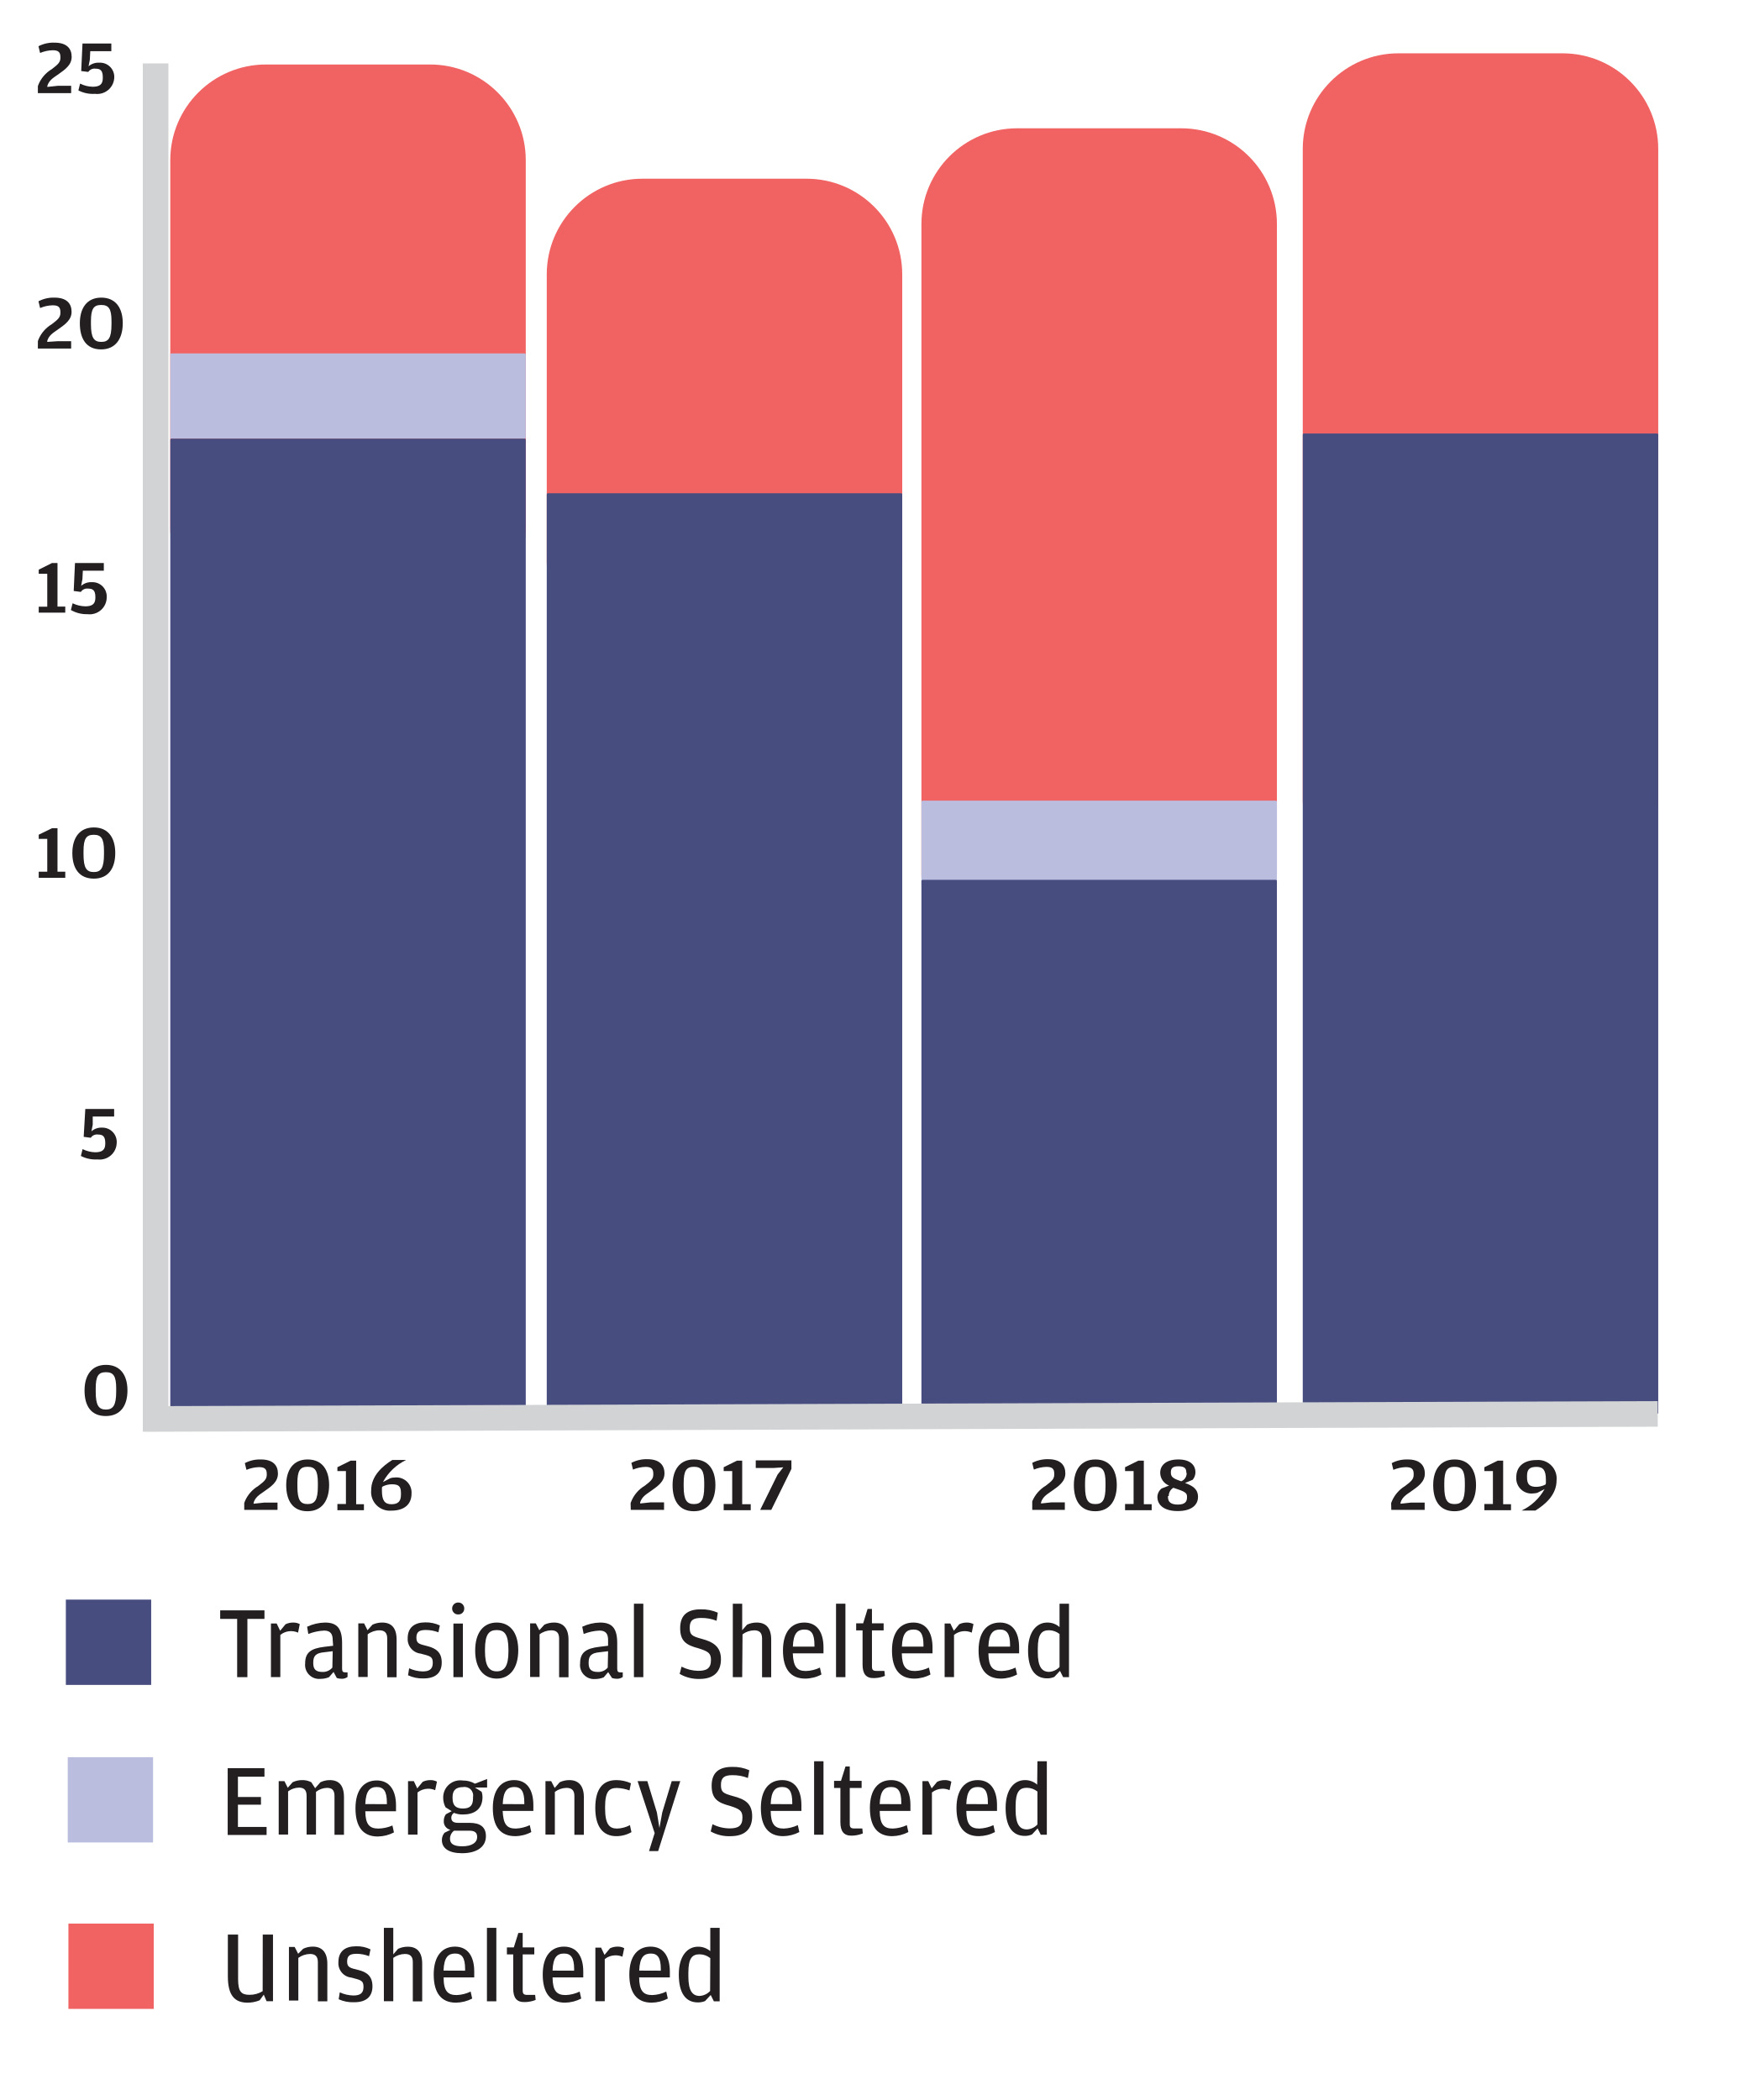
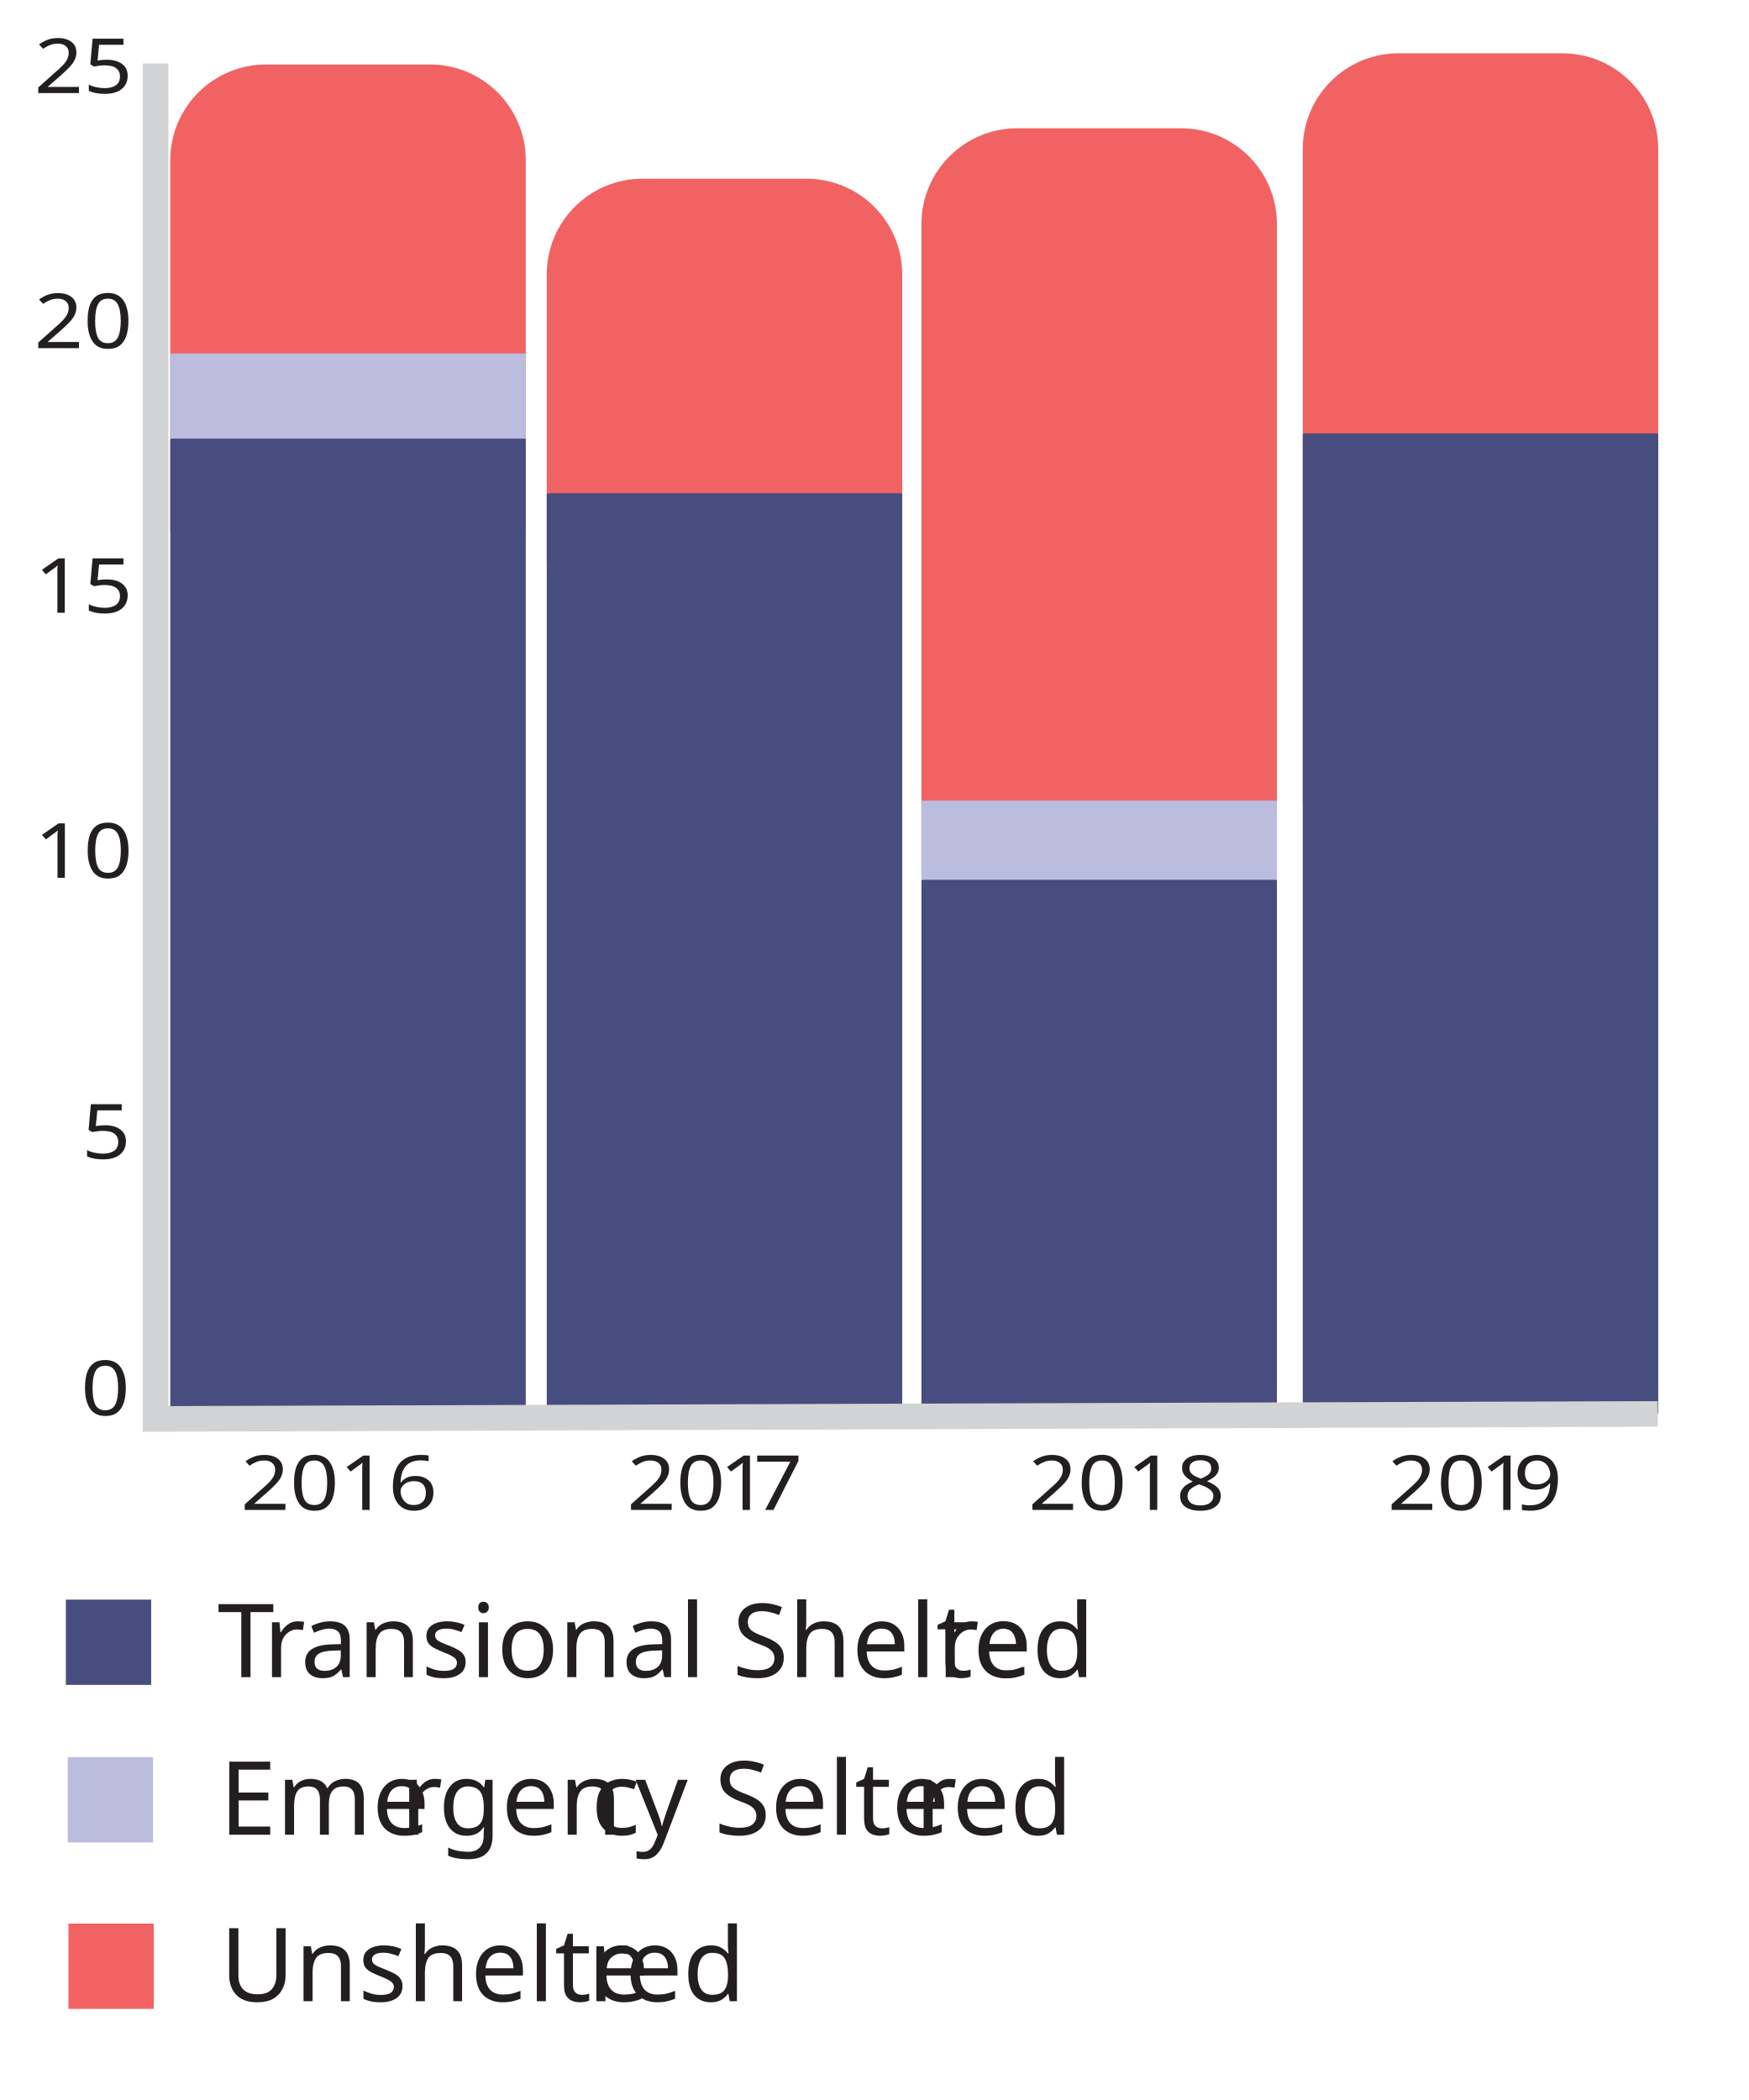
- <svg xmlns="http://www.w3.org/2000/svg" id="e3250d97-3ce9-4544-bf42-e281d875bc3b" data-name="Layer 1" viewBox="0 0 204.94 246.18">
+ <svg xmlns="http://www.w3.org/2000/svg" id="Layer_1" data-name="Layer 1" viewBox="0 0 204.94 246.18">
  <defs>
-     <style>.b4b6688f-1497-4bd4-a22e-aad5d5587f56{fill:#f16363;}.a6f3ffdb-8afa-44a0-bfca-8c2ec6eaa3f3{fill:#bbbddf;}.a0fae976-61ce-44d4-ad91-fa35dd3cdf12{fill:#484d80;}.b7af0388-695f-4e9a-bd59-a63b7f5e1c22{fill:none;stroke:#d1d3d4;stroke-miterlimit:10;stroke-width:3px;}.a412d43b-7371-4d78-bea0-be32658e9997{fill:#231f20;}</style>
+     <style>.cls-1{fill:#f16363;}.cls-2{fill:#bbbddf;}.cls-3{fill:#484d80;}.cls-4{fill:none;stroke:#d1d3d4;stroke-miterlimit:10;stroke-width:3px;}.cls-5{font-size:8.92px;font-family:Amplitude-Medium, Amplitude;font-weight:500;}.cls-5,.cls-9{fill:#231f20;}.cls-6{letter-spacing:0em;}.cls-7{letter-spacing:0em;}.cls-8{letter-spacing:-0.01em;}.cls-9{font-size:12px;font-family:Amplitude-Regular, Amplitude;}.cls-10{letter-spacing:-0.04em;}.cls-11{letter-spacing:-0.01em;}.cls-12{letter-spacing:0em;}.cls-13{letter-spacing:0.01em;}.cls-14{letter-spacing:-0.01em;}</style>
  </defs>
-   <rect class="b4b6688f-1497-4bd4-a22e-aad5d5587f56" x="19.96" y="7.56" width="41.67" height="65.51" rx="11.22" />
-   <rect class="a6f3ffdb-8afa-44a0-bfca-8c2ec6eaa3f3" x="19.96" y="41.43" width="41.67" height="10" rx="0.14" />
-   <rect class="a0fae976-61ce-44d4-ad91-fa35dd3cdf12" x="19.96" y="51.42" width="41.67" height="114.92" rx="0.14" />
-   <rect class="b4b6688f-1497-4bd4-a22e-aad5d5587f56" x="64.09" y="20.95" width="41.67" height="56.1" rx="11.22" />
-   <rect class="a0fae976-61ce-44d4-ad91-fa35dd3cdf12" x="64.09" y="57.82" width="41.67" height="108.44" rx="0.14" />
-   <rect class="b4b6688f-1497-4bd4-a22e-aad5d5587f56" x="108.01" y="15.04" width="41.67" height="98.68" rx="11.22" />
-   <rect class="a6f3ffdb-8afa-44a0-bfca-8c2ec6eaa3f3" x="108.01" y="93.86" width="41.67" height="10" rx="0.14" />
-   <rect class="a0fae976-61ce-44d4-ad91-fa35dd3cdf12" x="108.01" y="103.14" width="41.67" height="63.17" rx="0.14" />
-   <rect class="b4b6688f-1497-4bd4-a22e-aad5d5587f56" x="152.71" y="6.25" width="41.67" height="98.68" rx="11.22" transform="translate(347.09 111.18) rotate(180)" />
-   <rect class="a0fae976-61ce-44d4-ad91-fa35dd3cdf12" x="152.71" y="50.82" width="41.67" height="114.93" rx="0.14" />
-   <polyline class="b7af0388-695f-4e9a-bd59-a63b7f5e1c22" points="18.24 7.44 18.24 166.34 194.32 165.75" />
-   <path class="a412d43b-7371-4d78-bea0-be32658e9997" d="M4.44,10.11l.06-.18A3.81,3.81,0,0,1,6.08,8.1c.68-.52,1-.79,1-1.3V6.67c0-.61-.31-.78-.92-.78a4,4,0,0,0-1.46.32l-.19-.79A3.78,3.78,0,0,1,6.4,5c1.42,0,2,.69,2,1.66s-.78,1.5-1.65,2.11c-.55.38-1,.66-1.2,1.29l0,.13,1.21-.13H8.34v.86H4.44Z" />
-   <path class="a412d43b-7371-4d78-bea0-be32658e9997" d="M9.19,10.6l.2-.8a3.41,3.41,0,0,0,1.48.37c.78,0,1.18-.26,1.18-1V9.05c0-.79-.29-1-.85-1a.87.87,0,0,0-.85.38l-.83-.1L9.67,5.1h3.38V6H10.58l-.05,1-.15.77a1.76,1.76,0,0,1,1.23-.42,1.67,1.67,0,0,1,1.78,1.82A2,2,0,0,1,11.14,11,3.73,3.73,0,0,1,9.19,10.6Z" />
-   <path class="a412d43b-7371-4d78-bea0-be32658e9997" d="M4.44,40l.06-.18A3.81,3.81,0,0,1,6.08,38c.68-.52,1-.79,1-1.3v-.13c0-.62-.31-.78-.92-.78a4,4,0,0,0-1.46.32l-.19-.79a3.78,3.78,0,0,1,1.88-.43c1.42,0,2,.69,2,1.66s-.78,1.5-1.65,2.11c-.55.38-1,.66-1.2,1.29l0,.13L6.75,40H8.34v.86H4.44Z" />
-   <path class="a412d43b-7371-4d78-bea0-be32658e9997" d="M9.36,37.89c0-1.73.8-3,2.51-3s2.52,1.24,2.52,3-.8,3.07-2.54,3.07S9.36,39.7,9.36,37.89Zm3.71.14v-.39c0-1.45-.33-1.89-1.21-1.89s-1.2.45-1.2,1.91V38c0,1.62.37,2.08,1.21,2.08S13.07,39.65,13.07,38Z" />
-   <path class="a412d43b-7371-4d78-bea0-be32658e9997" d="M4.54,71.12h1V67.26h-1v-.48L6.1,66h.64v5.11h.91v.71H4.54Z" />
-   <path class="a412d43b-7371-4d78-bea0-be32658e9997" d="M8.31,71.51l.2-.79a3.61,3.61,0,0,0,1.48.36c.78,0,1.19-.25,1.19-1V70c0-.8-.29-1-.86-1a.87.87,0,0,0-.84.39l-.84-.11L8.79,66h3.38v.9H9.71l-.05,1-.15.78a1.73,1.73,0,0,1,1.22-.43A1.67,1.67,0,0,1,12.51,70,2,2,0,0,1,10.26,72,3.66,3.66,0,0,1,8.31,71.51Z" />
-   <path class="a412d43b-7371-4d78-bea0-be32658e9997" d="M4.54,102.19h1V98.34h-1v-.49l1.56-.76h.64v5.1h.91v.71H4.54Z" />
-   <path class="a412d43b-7371-4d78-bea0-be32658e9997" d="M8.48,100c0-1.73.81-3,2.52-3s2.51,1.24,2.51,3S12.72,103,11,103,8.48,101.79,8.48,100Zm3.71.14v-.39c0-1.46-.33-1.89-1.2-1.89s-1.2.45-1.2,1.91v.38c0,1.62.36,2.08,1.21,2.08S12.19,101.74,12.19,100.12Z" />
-   <path class="a412d43b-7371-4d78-bea0-be32658e9997" d="M9.48,135.51l.2-.8a3.55,3.55,0,0,0,1.47.37c.79,0,1.19-.26,1.19-1V134c0-.79-.29-1-.85-1a.87.87,0,0,0-.85.38l-.83-.11L10,130h3.38v.89H10.87l0,.95-.15.78a1.76,1.76,0,0,1,1.23-.43A1.68,1.68,0,0,1,13.68,134a2,2,0,0,1-2.25,1.92A3.75,3.75,0,0,1,9.48,135.51Z" />
-   <path class="a412d43b-7371-4d78-bea0-be32658e9997" d="M9.91,163c0-1.73.8-3,2.51-3s2.52,1.24,2.52,3S14.14,166,12.4,166,9.91,164.8,9.91,163Zm3.71.15v-.4c0-1.45-.33-1.89-1.21-1.89s-1.19.46-1.19,1.91v.39c0,1.61.36,2.08,1.2,2.08S13.62,164.74,13.62,163.13Z" />
-   <path class="a412d43b-7371-4d78-bea0-be32658e9997" d="M28.63,176.21l.06-.18a3.81,3.81,0,0,1,1.58-1.83c.68-.52,1-.79,1-1.3v-.13c0-.61-.31-.78-.92-.78a4,4,0,0,0-1.46.32l-.19-.79a3.78,3.78,0,0,1,1.88-.43c1.42,0,2,.69,2,1.66s-.77,1.5-1.65,2.11c-.55.38-1,.66-1.2,1.29l0,.13,1.21-.13h1.59V177h-3.9Z" />
-   <path class="a412d43b-7371-4d78-bea0-be32658e9997" d="M33.55,174.09c0-1.73.8-3,2.51-3s2.52,1.24,2.52,3-.8,3.07-2.54,3.07S33.55,175.9,33.55,174.09Zm3.71.15v-.4c0-1.45-.33-1.89-1.21-1.89s-1.19.46-1.19,1.91v.38c0,1.62.36,2.08,1.2,2.08S37.26,175.85,37.26,174.24Z" />
-   <path class="a412d43b-7371-4d78-bea0-be32658e9997" d="M39.55,176.31h1v-3.86h-1V172l1.55-.77h.65v5.11h.91v.7H39.55Z" />
-   <path class="a412d43b-7371-4d78-bea0-be32658e9997" d="M45.77,173.28a1.5,1.5,0,0,1,.47-.07,1.77,1.77,0,0,1,2,1.88c0,1.3-.89,2-2.37,2a2.19,2.19,0,0,1-2.36-2.4c0-1.69,1.36-2.85,2.48-3.54h1.62a6.07,6.07,0,0,0-2.72,2.59Zm-1,1.09v.4c0,1.12.33,1.57,1.11,1.57S47,176,47,175.23V175c0-.8-.31-1-1.08-1a2.39,2.39,0,0,0-1.08.27Z" />
-   <path class="a412d43b-7371-4d78-bea0-be32658e9997" d="M73.92,176.21,74,176a3.81,3.81,0,0,1,1.58-1.83c.68-.52,1-.79,1-1.3v-.13c0-.61-.31-.78-.92-.78a4,4,0,0,0-1.46.32l-.19-.79a3.78,3.78,0,0,1,1.88-.43c1.41,0,2,.69,2,1.66s-.78,1.5-1.65,2.11c-.55.38-1,.66-1.2,1.29l0,.13,1.21-.13h1.59V177h-3.9Z" />
-   <path class="a412d43b-7371-4d78-bea0-be32658e9997" d="M78.84,174.09c0-1.73.8-3,2.51-3s2.51,1.24,2.51,3-.79,3.07-2.53,3.07S78.84,175.9,78.84,174.09Zm3.71.15v-.4c0-1.45-.33-1.89-1.21-1.89s-1.2.46-1.2,1.91v.38c0,1.62.37,2.08,1.21,2.08S82.55,175.85,82.55,174.24Z" />
-   <path class="a412d43b-7371-4d78-bea0-be32658e9997" d="M84.83,176.31h1v-3.86h-1V172l1.56-.77H87v5.11H88v.7H84.83Z" />
-   <path class="a412d43b-7371-4d78-bea0-be32658e9997" d="M91.15,172.86l.67-.85-1.13.08h-2.1v-.89h4.18v1L90.41,177h-1.3Z" />
-   <path class="a412d43b-7371-4d78-bea0-be32658e9997" d="M121,176.21,121,176a3.86,3.86,0,0,1,1.58-1.83c.69-.52,1-.79,1-1.3v-.13c0-.61-.31-.78-.93-.78a4,4,0,0,0-1.46.32l-.19-.79a3.84,3.84,0,0,1,1.88-.43c1.42,0,2,.69,2,1.66s-.78,1.5-1.65,2.11c-.56.38-1,.66-1.2,1.29l0,.13,1.21-.13h1.58V177H121Z" />
-   <path class="a412d43b-7371-4d78-bea0-be32658e9997" d="M125.88,174.09c0-1.73.81-3,2.52-3s2.51,1.24,2.51,3-.79,3.07-2.53,3.07S125.88,175.9,125.88,174.09Zm3.71.15v-.4c0-1.45-.33-1.89-1.2-1.89s-1.2.46-1.2,1.91v.38c0,1.62.36,2.08,1.21,2.08S129.59,175.85,129.59,174.24Z" />
-   <path class="a412d43b-7371-4d78-bea0-be32658e9997" d="M131.88,176.31h1v-3.86h-1V172l1.56-.77h.64v5.11H135v.7h-3.12Z" />
-   <path class="a412d43b-7371-4d78-bea0-be32658e9997" d="M136,172.65c0-.86.67-1.56,2.13-1.56s2,.74,2,1.48a1.39,1.39,0,0,1-.32.9l-.9.38c.81.29,1.52.66,1.52,1.63s-.79,1.66-2.38,1.66-2.38-.71-2.38-1.65a1.29,1.29,0,0,1,.5-1l.87-.34A1.62,1.62,0,0,1,136,172.65Zm.91,2.73v.13c0,.58.37.87,1.16.87s1.07-.31,1.07-.82v-.15c0-.47-.43-.61-1.6-1A1.11,1.11,0,0,0,137,175.38Zm2.15-2.72v-.06c0-.45-.2-.71-.93-.71s-.88.28-.88.7v.06c0,.52.32.69,1.21,1A1,1,0,0,0,139.1,172.66Z" />
-   <path class="a412d43b-7371-4d78-bea0-be32658e9997" d="M163.07,176.21l.07-.18a3.84,3.84,0,0,1,1.57-1.83c.69-.52,1-.79,1-1.3v-.13c0-.61-.31-.78-.93-.78a4,4,0,0,0-1.45.32l-.19-.79a3.78,3.78,0,0,1,1.88-.43c1.41,0,2,.69,2,1.66s-.78,1.5-1.65,2.11c-.56.38-1,.66-1.2,1.29l0,.13,1.21-.13H167V177h-3.91Z" />
-   <path class="a412d43b-7371-4d78-bea0-be32658e9997" d="M168,174.09c0-1.73.8-3,2.51-3s2.51,1.24,2.51,3-.79,3.07-2.53,3.07S168,175.9,168,174.09Zm3.71.15v-.4c0-1.45-.34-1.89-1.21-1.89s-1.2.46-1.2,1.91v.38c0,1.62.36,2.08,1.21,2.08S171.71,175.85,171.71,174.24Z" />
-   <path class="a412d43b-7371-4d78-bea0-be32658e9997" d="M174,176.31h1v-3.86h-1V172l1.56-.77h.64v5.11h.92v.7H174Z" />
-   <path class="a412d43b-7371-4d78-bea0-be32658e9997" d="M180.21,175a1.87,1.87,0,0,1-.47.07,1.78,1.78,0,0,1-2-1.91c0-1.24.88-2,2.36-2a2.17,2.17,0,0,1,2.36,2.4c0,1.69-1.36,2.83-2.48,3.52h-1.62a6,6,0,0,0,2.7-2.52Zm1-1.12v-.4c0-1.13-.32-1.52-1.1-1.52S179,172.23,179,173v.21c0,.8.31,1.09,1.08,1.09a2.33,2.33,0,0,0,1.08-.27Z" />
-   <rect class="a0fae976-61ce-44d4-ad91-fa35dd3cdf12" x="7.72" y="187.52" width="10" height="10" />
-   <path class="a412d43b-7371-4d78-bea0-be32658e9997" d="M25.81,189.78v-1H31v1H29v6.83h-1.2v-6.83Z" />
-   <path class="a412d43b-7371-4d78-bea0-be32658e9997" d="M33.47,190.41a2,2,0,0,1,.88-.2,1.63,1.63,0,0,1,.79.18l-.2,1a2,2,0,0,0-2.08.27v4.94h-1.1v-6.28h.67l.41.85Z" />
-   <path class="a412d43b-7371-4d78-bea0-be32658e9997" d="M39,192.25c0-.64-.22-1.1-1-1.1a5.78,5.78,0,0,0-1.86.4L36,190.7a5.16,5.16,0,0,1,2.1-.49c1.43,0,2,.71,2,2.42v3c0,.34.12.42.39.42h.25l0,.54a1.1,1.1,0,0,1-.69.21,1.79,1.79,0,0,1-.57-.09L39.1,196l-.53.61a2.55,2.55,0,0,1-1,.2,1.64,1.64,0,0,1-1.8-1.81c0-1.28.67-1.76,2.28-1.95l1-.12Zm0,1.32-1,.12c-.91.09-1.28.37-1.28,1.19V195c0,.72.36,1,1.07,1a1.45,1.45,0,0,0,1.17-.51Z" />
-   <path class="a412d43b-7371-4d78-bea0-be32658e9997" d="M43.66,190.46a2.64,2.64,0,0,1,1.14-.25c1.06,0,1.69.6,1.69,2v4.41h-1.1v-4.55c0-.71-.36-.95-.92-.95a2.31,2.31,0,0,0-1.37.47v5H42v-6.28h.68l.4.8Z" />
-   <path class="a412d43b-7371-4d78-bea0-be32658e9997" d="M47.83,196.39l.13-.82a4,4,0,0,0,1.58.37c.77,0,1.19-.25,1.19-1s-.27-.79-1.42-1.09a1.71,1.71,0,0,1-1.52-1.81c0-1.26.82-1.85,2.06-1.85a3.79,3.79,0,0,1,1.71.36l-.17.8a4.27,4.27,0,0,0-1.46-.27c-.75,0-1.12.19-1.12.9s.35.75,1.32,1,1.65.72,1.65,1.91-.7,1.87-2.13,1.87A4,4,0,0,1,47.83,196.39Z" />
-   <path class="a412d43b-7371-4d78-bea0-be32658e9997" d="M53,188.57a.7.7,0,0,1,.72-.71.69.69,0,0,1,.7.71.68.68,0,0,1-.7.69A.69.69,0,0,1,53,188.57Zm.15,1.76h1.11v6.28H53.15Z" />
-   <path class="a412d43b-7371-4d78-bea0-be32658e9997" d="M55.7,193.5c0-2.15,1-3.29,2.53-3.29s2.52,1.14,2.52,3.25-1,3.32-2.52,3.32S55.7,195.61,55.7,193.5Zm3.9.1v-.19c0-1.83-.47-2.32-1.37-2.32s-1.38.49-1.38,2.26v.21c0,1.8.51,2.37,1.38,2.37S59.6,195.36,59.6,193.6Z" />
-   <path class="a412d43b-7371-4d78-bea0-be32658e9997" d="M63.81,190.46a2.6,2.6,0,0,1,1.14-.25c1,0,1.69.6,1.69,2v4.41h-1.1v-4.55c0-.71-.36-.95-.93-.95a2.31,2.31,0,0,0-1.36.47v5H62.14v-6.28h.67l.41.8Z" />
-   <path class="a412d43b-7371-4d78-bea0-be32658e9997" d="M71.28,192.25c0-.64-.21-1.1-1-1.1a5.67,5.67,0,0,0-1.86.4l-.17-.85a5.2,5.2,0,0,1,2.1-.49c1.44,0,2,.71,2,2.42v3c0,.34.12.42.38.42H73l0,.54a1.11,1.11,0,0,1-.7.21,1.73,1.73,0,0,1-.56-.09l-.45-.69-.52.61a2.57,2.57,0,0,1-1,.2A1.64,1.64,0,0,1,68,195c0-1.28.68-1.76,2.28-1.95l1-.12Zm0,1.32-1,.12c-.91.09-1.28.37-1.28,1.19V195c0,.72.36,1,1.07,1a1.44,1.44,0,0,0,1.17-.51Z" />
-   <path class="a412d43b-7371-4d78-bea0-be32658e9997" d="M74.31,188h1.1v8.61h-1.1Z" />
-   <path class="a412d43b-7371-4d78-bea0-be32658e9997" d="M79.67,196.23l.22-.85a4.49,4.49,0,0,0,1.94.49c1,0,1.51-.28,1.51-1.27,0-.78-.28-1-1.46-1.37-1.4-.37-2.15-.81-2.15-2.36s.87-2.21,2.41-2.21a4.66,4.66,0,0,1,2,.39L84,190a4.73,4.73,0,0,0-1.82-.33c-.94,0-1.33.29-1.33,1.13s.22,1,1.44,1.33,2.22.85,2.22,2.37-.88,2.32-2.51,2.32A4.43,4.43,0,0,1,79.67,196.23Z" />
-   <path class="a412d43b-7371-4d78-bea0-be32658e9997" d="M87,196.61h-1.1V188H87v3.11l.57-.65a2.56,2.56,0,0,1,1.13-.25c1.06,0,1.7.6,1.7,2v4.41H89.33v-4.55c0-.71-.36-.95-.92-.95a2.36,2.36,0,0,0-1.37.47Z" />
-   <path class="a412d43b-7371-4d78-bea0-be32658e9997" d="M94.47,195.89a4.08,4.08,0,0,0,1.64-.4l.18.81a4.11,4.11,0,0,1-1.89.48c-1.72,0-2.62-1.11-2.62-3.3s1-3.27,2.5-3.27,2.25,1.13,2.25,2.93v.68h-3.6C93,195.38,93.4,195.89,94.47,195.89Zm1-2.86v-.19c0-1.33-.38-1.81-1.17-1.81s-1.3.4-1.36,2Z" />
-   <path class="a412d43b-7371-4d78-bea0-be32658e9997" d="M98,188h1.1v8.61H98Z" />
-   <path class="a412d43b-7371-4d78-bea0-be32658e9997" d="M101.11,195.13v-4h-.75v-.83h.82l.52-1.69h.51v1.69h1.37v.83h-1.37v4.21c0,.42.12.54.56.54h.9l.06.58a3.45,3.45,0,0,1-1.27.26C101.51,196.75,101.11,196.22,101.11,195.13Z" />
-   <path class="a412d43b-7371-4d78-bea0-be32658e9997" d="M107.25,195.89a4.08,4.08,0,0,0,1.64-.4l.18.81a4.11,4.11,0,0,1-1.89.48c-1.72,0-2.62-1.11-2.62-3.3s1-3.27,2.5-3.27,2.25,1.13,2.25,2.93v.68h-3.6C105.74,195.38,106.18,195.89,107.25,195.89Zm1-2.86v-.19c0-1.33-.38-1.81-1.17-1.81s-1.3.4-1.36,2Z" />
-   <path class="a412d43b-7371-4d78-bea0-be32658e9997" d="M112.44,190.41a2,2,0,0,1,.88-.2,1.63,1.63,0,0,1,.79.18l-.2,1a2,2,0,0,0-2.08.27v4.94h-1.1v-6.28h.67l.41.85Z" />
-   <path class="a412d43b-7371-4d78-bea0-be32658e9997" d="M117.4,195.89a4.08,4.08,0,0,0,1.64-.4l.18.81a4.11,4.11,0,0,1-1.89.48c-1.72,0-2.62-1.11-2.62-3.3s1-3.27,2.5-3.27,2.25,1.13,2.25,2.93v.68h-3.6C115.89,195.38,116.33,195.89,117.4,195.89Zm1-2.86v-.19c0-1.33-.39-1.81-1.18-1.81s-1.3.4-1.36,2Z" />
-   <path class="a412d43b-7371-4d78-bea0-be32658e9997" d="M124.2,188h1.11v8.61h-.69l-.37-.74-.66.71a2,2,0,0,1-.84.17c-1.46,0-2.24-1.13-2.24-3.29s1-3.25,2.25-3.25a2.11,2.11,0,0,1,1.44.53Zm0,3.55a2,2,0,0,0-1.23-.44c-.84,0-1.32.42-1.32,2.15v.45c0,1.68.48,2.28,1.33,2.28a1.83,1.83,0,0,0,1.22-.57Z" />
-   <rect class="a6f3ffdb-8afa-44a0-bfca-8c2ec6eaa3f3" x="7.94" y="205.99" width="10" height="10" />
-   <path class="a412d43b-7371-4d78-bea0-be32658e9997" d="M26.69,207.28H31v1H27.89v2.38h2.7v.9h-2.7v2.61h3.36v.94H26.69Z" />
-   <path class="a412d43b-7371-4d78-bea0-be32658e9997" d="M37.56,208.93a2.51,2.51,0,0,1,1.1-.25c1.05,0,1.66.6,1.66,2v4.41H39.21v-4.55c0-.72-.32-.95-.88-.95a2.12,2.12,0,0,0-1.29.47v5h-1.1v-4.55c0-.72-.36-.95-.89-.95a2.2,2.2,0,0,0-1.28.44v5.06h-1.1V208.8h.67l.39.78.57-.65a2.48,2.48,0,0,1,1.1-.25,2.14,2.14,0,0,1,1.09.25l.45.7Z" />
-   <path class="a412d43b-7371-4d78-bea0-be32658e9997" d="M44.35,214.36A4.3,4.3,0,0,0,46,214l.18.81a4.2,4.2,0,0,1-1.9.48c-1.71,0-2.61-1.11-2.61-3.3s1-3.27,2.49-3.27,2.26,1.13,2.26,2.93v.68h-3.6C42.84,213.85,43.29,214.36,44.35,214.36Zm1-2.86v-.19c0-1.34-.39-1.82-1.18-1.82s-1.29.41-1.35,2Z" />
-   <path class="a412d43b-7371-4d78-bea0-be32658e9997" d="M49.55,208.88a2,2,0,0,1,.88-.2,1.55,1.55,0,0,1,.79.18l-.21,1a2,2,0,0,0-.87-.17,2,2,0,0,0-1.2.44v4.94H47.83V208.8h.68l.4.85Z" />
-   <path class="a412d43b-7371-4d78-bea0-be32658e9997" d="M57.1,208.55v1H55.68l.78.5a2,2,0,0,1,.1.6c0,1.55-1.09,2.06-2.29,2.06a2.68,2.68,0,0,1-1.06-.19.69.69,0,0,0-.31.57c0,.39.24.6.78.6h1.38c1.25,0,1.9.51,1.9,1.56,0,1.36-1.22,2-2.79,2s-2.37-.59-2.37-1.53a1.28,1.28,0,0,1,.31-.87l.69-.34a1,1,0,0,1-.78-1.05,1.32,1.32,0,0,1,.25-.78l.68-.36-.72-.45a2.37,2.37,0,0,1-.28-1.14,2,2,0,0,1,2.32-2,2.62,2.62,0,0,1,1.4.37Zm-4.35,7c0,.61.45.89,1.44.89,1.17,0,1.74-.48,1.74-1.05v-.07c0-.39-.19-.71-.88-.71H53.22A1.19,1.19,0,0,0,52.75,215.54Zm2.7-4.74v-.15a1,1,0,0,0-1.18-1.16c-.84,0-1.22.4-1.22,1.14v.16c0,.85.38,1.21,1.22,1.21S55.45,211.64,55.45,210.8Z" />
-   <path class="a412d43b-7371-4d78-bea0-be32658e9997" d="M60.46,214.36a4.25,4.25,0,0,0,1.64-.4l.18.81a4.11,4.11,0,0,1-1.89.48c-1.72,0-2.62-1.11-2.62-3.3s1-3.27,2.5-3.27,2.25,1.13,2.25,2.93v.68h-3.6C59,213.85,59.39,214.36,60.46,214.36Zm1-2.86v-.19c0-1.34-.38-1.82-1.17-1.82s-1.3.41-1.36,2Z" />
-   <path class="a412d43b-7371-4d78-bea0-be32658e9997" d="M65.61,208.93a2.57,2.57,0,0,1,1.14-.25c1,0,1.69.6,1.69,2v4.41H67.33v-4.55c0-.71-.36-.95-.92-.95a2.36,2.36,0,0,0-1.37.47v5h-1.1V208.8h.67l.41.8Z" />
-   <path class="a412d43b-7371-4d78-bea0-be32658e9997" d="M69.78,211.94c0-2.19.85-3.26,2.47-3.26a4.13,4.13,0,0,1,1.71.37l-.17.84a4.73,4.73,0,0,0-1.47-.29c-.91,0-1.39.4-1.39,2.21V212c0,1.85.5,2.36,1.39,2.36a3.41,3.41,0,0,0,1.52-.4l.18.82a3.56,3.56,0,0,1-1.77.47C70.66,215.25,69.78,214.12,69.78,211.94Z" />
-   <path class="a412d43b-7371-4d78-bea0-be32658e9997" d="M76.74,214.89l-2-6.09h1.14L77,212.47l.3,1.82.33-1.82,1.11-3.67h1L77.15,217H76.08Z" />
-   <path class="a412d43b-7371-4d78-bea0-be32658e9997" d="M83.31,214.7l.21-.85a4.5,4.5,0,0,0,2,.49c1,0,1.51-.28,1.51-1.27,0-.78-.29-1-1.47-1.37-1.4-.37-2.14-.81-2.14-2.36s.86-2.21,2.41-2.21a4.61,4.61,0,0,1,2,.39l-.16.91a4.82,4.82,0,0,0-1.83-.33c-.93,0-1.33.29-1.33,1.13s.22,1,1.44,1.33c1.37.36,2.22.85,2.22,2.36s-.88,2.33-2.51,2.33A4.36,4.36,0,0,1,83.31,214.7Z" />
-   <path class="a412d43b-7371-4d78-bea0-be32658e9997" d="M91.87,214.36a4.3,4.3,0,0,0,1.65-.4l.18.81a4.2,4.2,0,0,1-1.9.48c-1.71,0-2.61-1.11-2.61-3.3s1-3.27,2.49-3.27,2.26,1.13,2.26,2.93v.68h-3.6C90.36,213.85,90.81,214.36,91.87,214.36Zm1-2.86v-.19c0-1.34-.39-1.82-1.18-1.82s-1.29.41-1.35,2Z" />
-   <path class="a412d43b-7371-4d78-bea0-be32658e9997" d="M95.43,206.47h1.1v8.61h-1.1Z" />
-   <path class="a412d43b-7371-4d78-bea0-be32658e9997" d="M98.51,213.6v-4h-.74v-.83h.81l.53-1.69h.5v1.69H101v.83H99.61v4.21c0,.42.12.54.57.54h.9l.06.58a3.55,3.55,0,0,1-1.27.26C98.92,215.22,98.51,214.69,98.51,213.6Z" />
-   <path class="a412d43b-7371-4d78-bea0-be32658e9997" d="M104.65,214.36a4.3,4.3,0,0,0,1.65-.4l.18.81a4.2,4.2,0,0,1-1.9.48c-1.71,0-2.61-1.11-2.61-3.3s1-3.27,2.49-3.27,2.26,1.13,2.26,2.93v.68h-3.6C103.14,213.85,103.59,214.36,104.65,214.36Zm1-2.86v-.19c0-1.34-.39-1.82-1.18-1.82s-1.29.41-1.35,2Z" />
-   <path class="a412d43b-7371-4d78-bea0-be32658e9997" d="M109.85,208.88a2,2,0,0,1,.88-.2,1.55,1.55,0,0,1,.79.18l-.21,1a2,2,0,0,0-.87-.17,2,2,0,0,0-1.2.44v4.94h-1.11V208.8h.68l.4.85Z" />
-   <path class="a412d43b-7371-4d78-bea0-be32658e9997" d="M114.8,214.36a4.3,4.3,0,0,0,1.65-.4l.18.81a4.16,4.16,0,0,1-1.9.48c-1.71,0-2.61-1.11-2.61-3.3s1-3.27,2.49-3.27,2.26,1.13,2.26,2.93v.68h-3.6C113.29,213.85,113.74,214.36,114.8,214.36Zm1-2.86v-.19c0-1.34-.38-1.82-1.18-1.82s-1.29.41-1.35,2Z" />
-   <path class="a412d43b-7371-4d78-bea0-be32658e9997" d="M121.61,206.47h1.1v8.61H122l-.37-.74-.66.71a2,2,0,0,1-.84.17c-1.47,0-2.25-1.13-2.25-3.29s1-3.25,2.26-3.25a2.13,2.13,0,0,1,1.44.53Zm0,3.55a2,2,0,0,0-1.24-.44c-.84,0-1.32.42-1.32,2.14v.46c0,1.68.48,2.28,1.33,2.28a1.8,1.8,0,0,0,1.23-.58Z" />
-   <rect class="b4b6688f-1497-4bd4-a22e-aad5d5587f56" x="8.02" y="225.5" width="10" height="10" />
-   <path class="a412d43b-7371-4d78-bea0-be32658e9997" d="M30.8,226.79H32v7.81h-.75l-.33-.77-.48.66a3.67,3.67,0,0,1-1.42.28c-1.52,0-2.31-.86-2.31-3.08v-4.9h1.2V232c0,1.48.37,1.85,1.34,1.85a2.85,2.85,0,0,0,1.54-.43Z" />
-   <path class="a412d43b-7371-4d78-bea0-be32658e9997" d="M35.54,228.45a2.57,2.57,0,0,1,1.14-.25c1,0,1.69.6,1.69,2v4.41H37.26V230c0-.7-.36-.94-.92-.94a2.42,2.42,0,0,0-1.37.46v5h-1.1v-6.28h.67l.41.8Z" />
-   <path class="a412d43b-7371-4d78-bea0-be32658e9997" d="M39.7,234.37l.13-.81a4,4,0,0,0,1.59.37c.77,0,1.19-.25,1.19-1s-.27-.8-1.42-1.1A1.69,1.69,0,0,1,39.67,230c0-1.26.81-1.84,2.06-1.84a3.59,3.59,0,0,1,1.7.36l-.17.8a4,4,0,0,0-1.46-.28c-.74,0-1.11.2-1.11.9s.34.76,1.32,1,1.65.72,1.65,1.91-.71,1.87-2.14,1.87A4,4,0,0,1,39.7,234.37Z" />
-   <path class="a412d43b-7371-4d78-bea0-be32658e9997" d="M46.1,234.6H45V226H46.1v3.11l.56-.65a2.64,2.64,0,0,1,1.14-.25c1.06,0,1.69.6,1.69,2v4.41h-1.1V230c0-.7-.36-.94-.93-.94a2.37,2.37,0,0,0-1.36.46Z" />
-   <path class="a412d43b-7371-4d78-bea0-be32658e9997" d="M53.52,233.88a4.14,4.14,0,0,0,1.65-.41l.18.82a4.29,4.29,0,0,1-1.9.48c-1.71,0-2.61-1.12-2.61-3.3s1-3.27,2.49-3.27,2.26,1.12,2.26,2.92v.69H52C52,233.37,52.46,233.88,53.52,233.88Zm1-2.86v-.2c0-1.33-.38-1.81-1.17-1.81s-1.3.41-1.36,2Z" />
-   <path class="a412d43b-7371-4d78-bea0-be32658e9997" d="M57.08,226h1.1v8.61h-1.1Z" />
-   <path class="a412d43b-7371-4d78-bea0-be32658e9997" d="M60.16,233.11v-4h-.74v-.82h.81l.53-1.69h.51v1.69h1.36v.82H61.27v4.21c0,.42.12.54.56.54h.9l.06.59a3.52,3.52,0,0,1-1.27.25C60.57,234.73,60.16,234.21,60.16,233.11Z" />
-   <path class="a412d43b-7371-4d78-bea0-be32658e9997" d="M66.3,233.88a4.14,4.14,0,0,0,1.65-.41l.18.82a4.29,4.29,0,0,1-1.9.48c-1.71,0-2.61-1.12-2.61-3.3s1-3.27,2.49-3.27,2.26,1.12,2.26,2.92v.69h-3.6C64.79,233.37,65.24,233.88,66.3,233.88Zm1-2.86v-.2c0-1.33-.38-1.81-1.18-1.81s-1.29.41-1.35,2Z" />
-   <path class="a412d43b-7371-4d78-bea0-be32658e9997" d="M71.5,228.4a2,2,0,0,1,.88-.2,1.55,1.55,0,0,1,.79.18l-.21,1a2.1,2.1,0,0,0-.87-.16,2,2,0,0,0-1.2.44v4.94h-1.1v-6.28h.67l.4.85Z" />
-   <path class="a412d43b-7371-4d78-bea0-be32658e9997" d="M76.46,233.88a4.13,4.13,0,0,0,1.64-.41l.18.82a4.25,4.25,0,0,1-1.9.48c-1.71,0-2.61-1.12-2.61-3.3s1-3.27,2.49-3.27,2.26,1.12,2.26,2.92v.69h-3.6C74.94,233.37,75.39,233.88,76.46,233.88Zm1-2.86v-.2c0-1.33-.38-1.81-1.17-1.81s-1.3.41-1.36,2Z" />
-   <path class="a412d43b-7371-4d78-bea0-be32658e9997" d="M83.26,226h1.1v8.61h-.68l-.37-.74-.66.71a2.07,2.07,0,0,1-.84.16c-1.46,0-2.24-1.12-2.24-3.28s1-3.25,2.25-3.25a2.16,2.16,0,0,1,1.44.52Zm0,3.55A2,2,0,0,0,82,229.1c-.83,0-1.31.42-1.31,2.14v.46c0,1.68.48,2.28,1.33,2.28a1.8,1.8,0,0,0,1.22-.58Z" />
+   <rect class="cls-1" x="19.96" y="7.56" width="41.67" height="65.51" rx="11.22" />
+   <rect class="cls-2" x="19.96" y="41.43" width="41.67" height="10" rx="0.14" />
+   <rect class="cls-3" x="19.96" y="51.42" width="41.67" height="114.92" rx="0.14" />
+   <rect class="cls-1" x="64.09" y="20.95" width="41.67" height="56.1" rx="11.22" />
+   <rect class="cls-3" x="64.09" y="57.82" width="41.67" height="108.44" rx="0.14" />
+   <rect class="cls-1" x="108.01" y="15.04" width="41.67" height="98.68" rx="11.22" />
+   <rect class="cls-2" x="108.01" y="93.86" width="41.67" height="10" rx="0.14" />
+   <rect class="cls-3" x="108.01" y="103.14" width="41.67" height="63.17" rx="0.14" />
+   <rect class="cls-1" x="152.71" y="6.25" width="41.67" height="98.68" rx="11.22" transform="translate(347.09 111.18) rotate(180)" />
+   <rect class="cls-3" x="152.71" y="50.82" width="41.67" height="114.93" rx="0.14" />
+   <polyline class="cls-4" points="18.24 7.44 18.24 166.34 194.32 165.75" />
+   <text class="cls-5" transform="translate(4.01 10.91) scale(1.13 1)">25</text>
+   <text class="cls-5" transform="translate(4.01 40.81) scale(1.13 1)">20</text>
+   <text class="cls-5" transform="translate(4.01 71.83) scale(1.13 1)">15</text>
+   <text class="cls-5" transform="translate(4.02 102.9) scale(1.13 1)">10</text>
+   <text class="cls-5" transform="translate(6.95 135.82) scale(1.13 1)">
+     <tspan xml:space="preserve"> 5</tspan>
+   </text>
+   <text class="cls-5" transform="translate(9.47 165.9) scale(1.13 1)">0</text>
+   <text class="cls-5" transform="translate(28.21 177.01) scale(1.13 1)">2016</text>
+   <text class="cls-5" transform="translate(73.49 177.01) scale(1.13 1)">20<tspan class="cls-6" x="9.59" y="0">1</tspan>
+     <tspan class="cls-7" x="13.12" y="0">7</tspan>
+   </text>
+   <text class="cls-5" transform="translate(120.54 177.01) scale(1.13 1)">2018</text>
+   <text class="cls-5" transform="translate(162.65 177.01) scale(1.13 1)">20<tspan class="cls-8" x="9.59" y="0">1</tspan>
+     <tspan x="13.03" y="0">9</tspan>
+   </text>
+   <rect class="cls-3" x="7.72" y="187.52" width="10" height="10" />
+   <text class="cls-9" transform="translate(25.49 196.61)">
+     <tspan class="cls-10">T</tspan>
+     <tspan class="cls-11" x="5.38" y="0">r</tspan>
+     <tspan x="9.74" y="0">ansional Shelte</tspan>
+     <tspan class="cls-11" x="84.35" y="0">r</tspan>
+     <tspan x="88.71" y="0">ed</tspan>
+   </text>
+   <rect class="cls-2" x="7.94" y="205.99" width="10" height="10" />
+   <text class="cls-9" transform="translate(25.72 215.08)">Eme<tspan class="cls-12" x="21.23" y="0">r</tspan>
+     <tspan x="25.66" y="0">gen</tspan>
+     <tspan class="cls-13" x="43.56" y="0">c</tspan>
+     <tspan x="48.77" y="0">y Selte</tspan>
+     <tspan class="cls-14" x="81.53" y="0">r</tspan>
+     <tspan x="85.89" y="0">ed</tspan>
+   </text>
+   <rect class="cls-1" x="8.02" y="225.5" width="10" height="10" />
+   <text class="cls-9" transform="translate(25.79 234.6)">Unshelte<tspan class="cls-11" x="43.1" y="0">r</tspan>
+     <tspan x="47.47" y="0">ed</tspan>
+   </text>
</svg>
